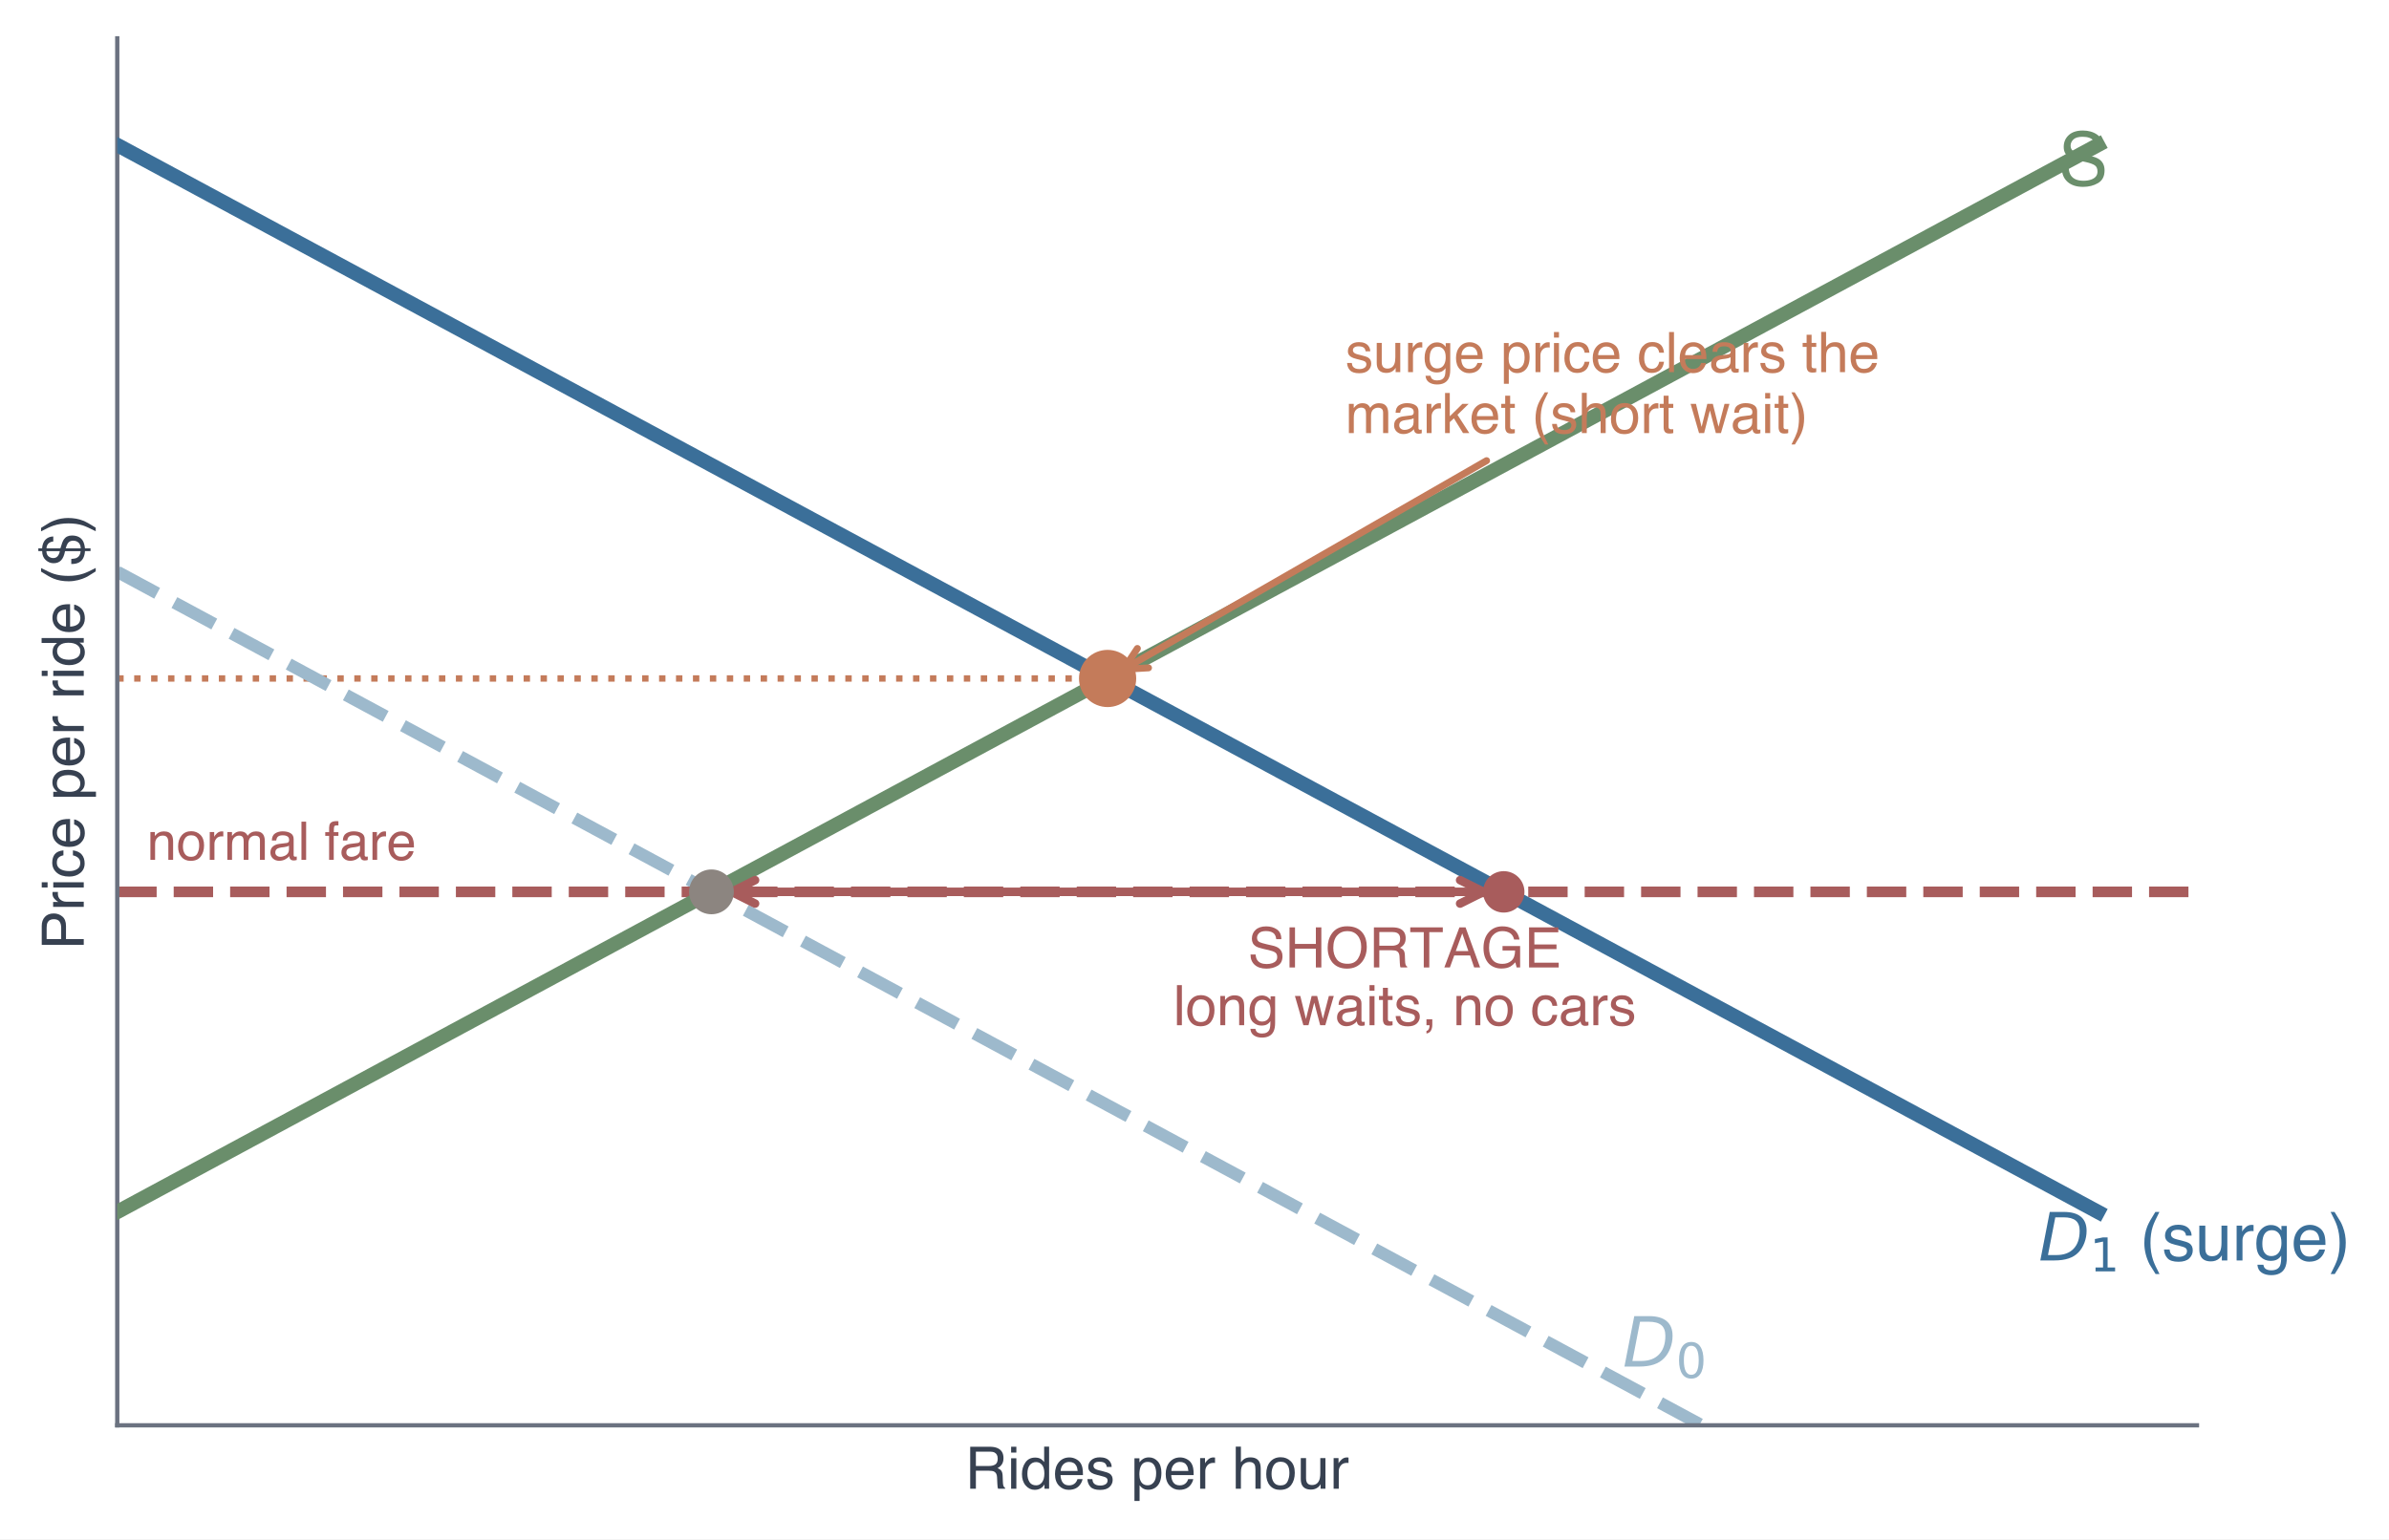
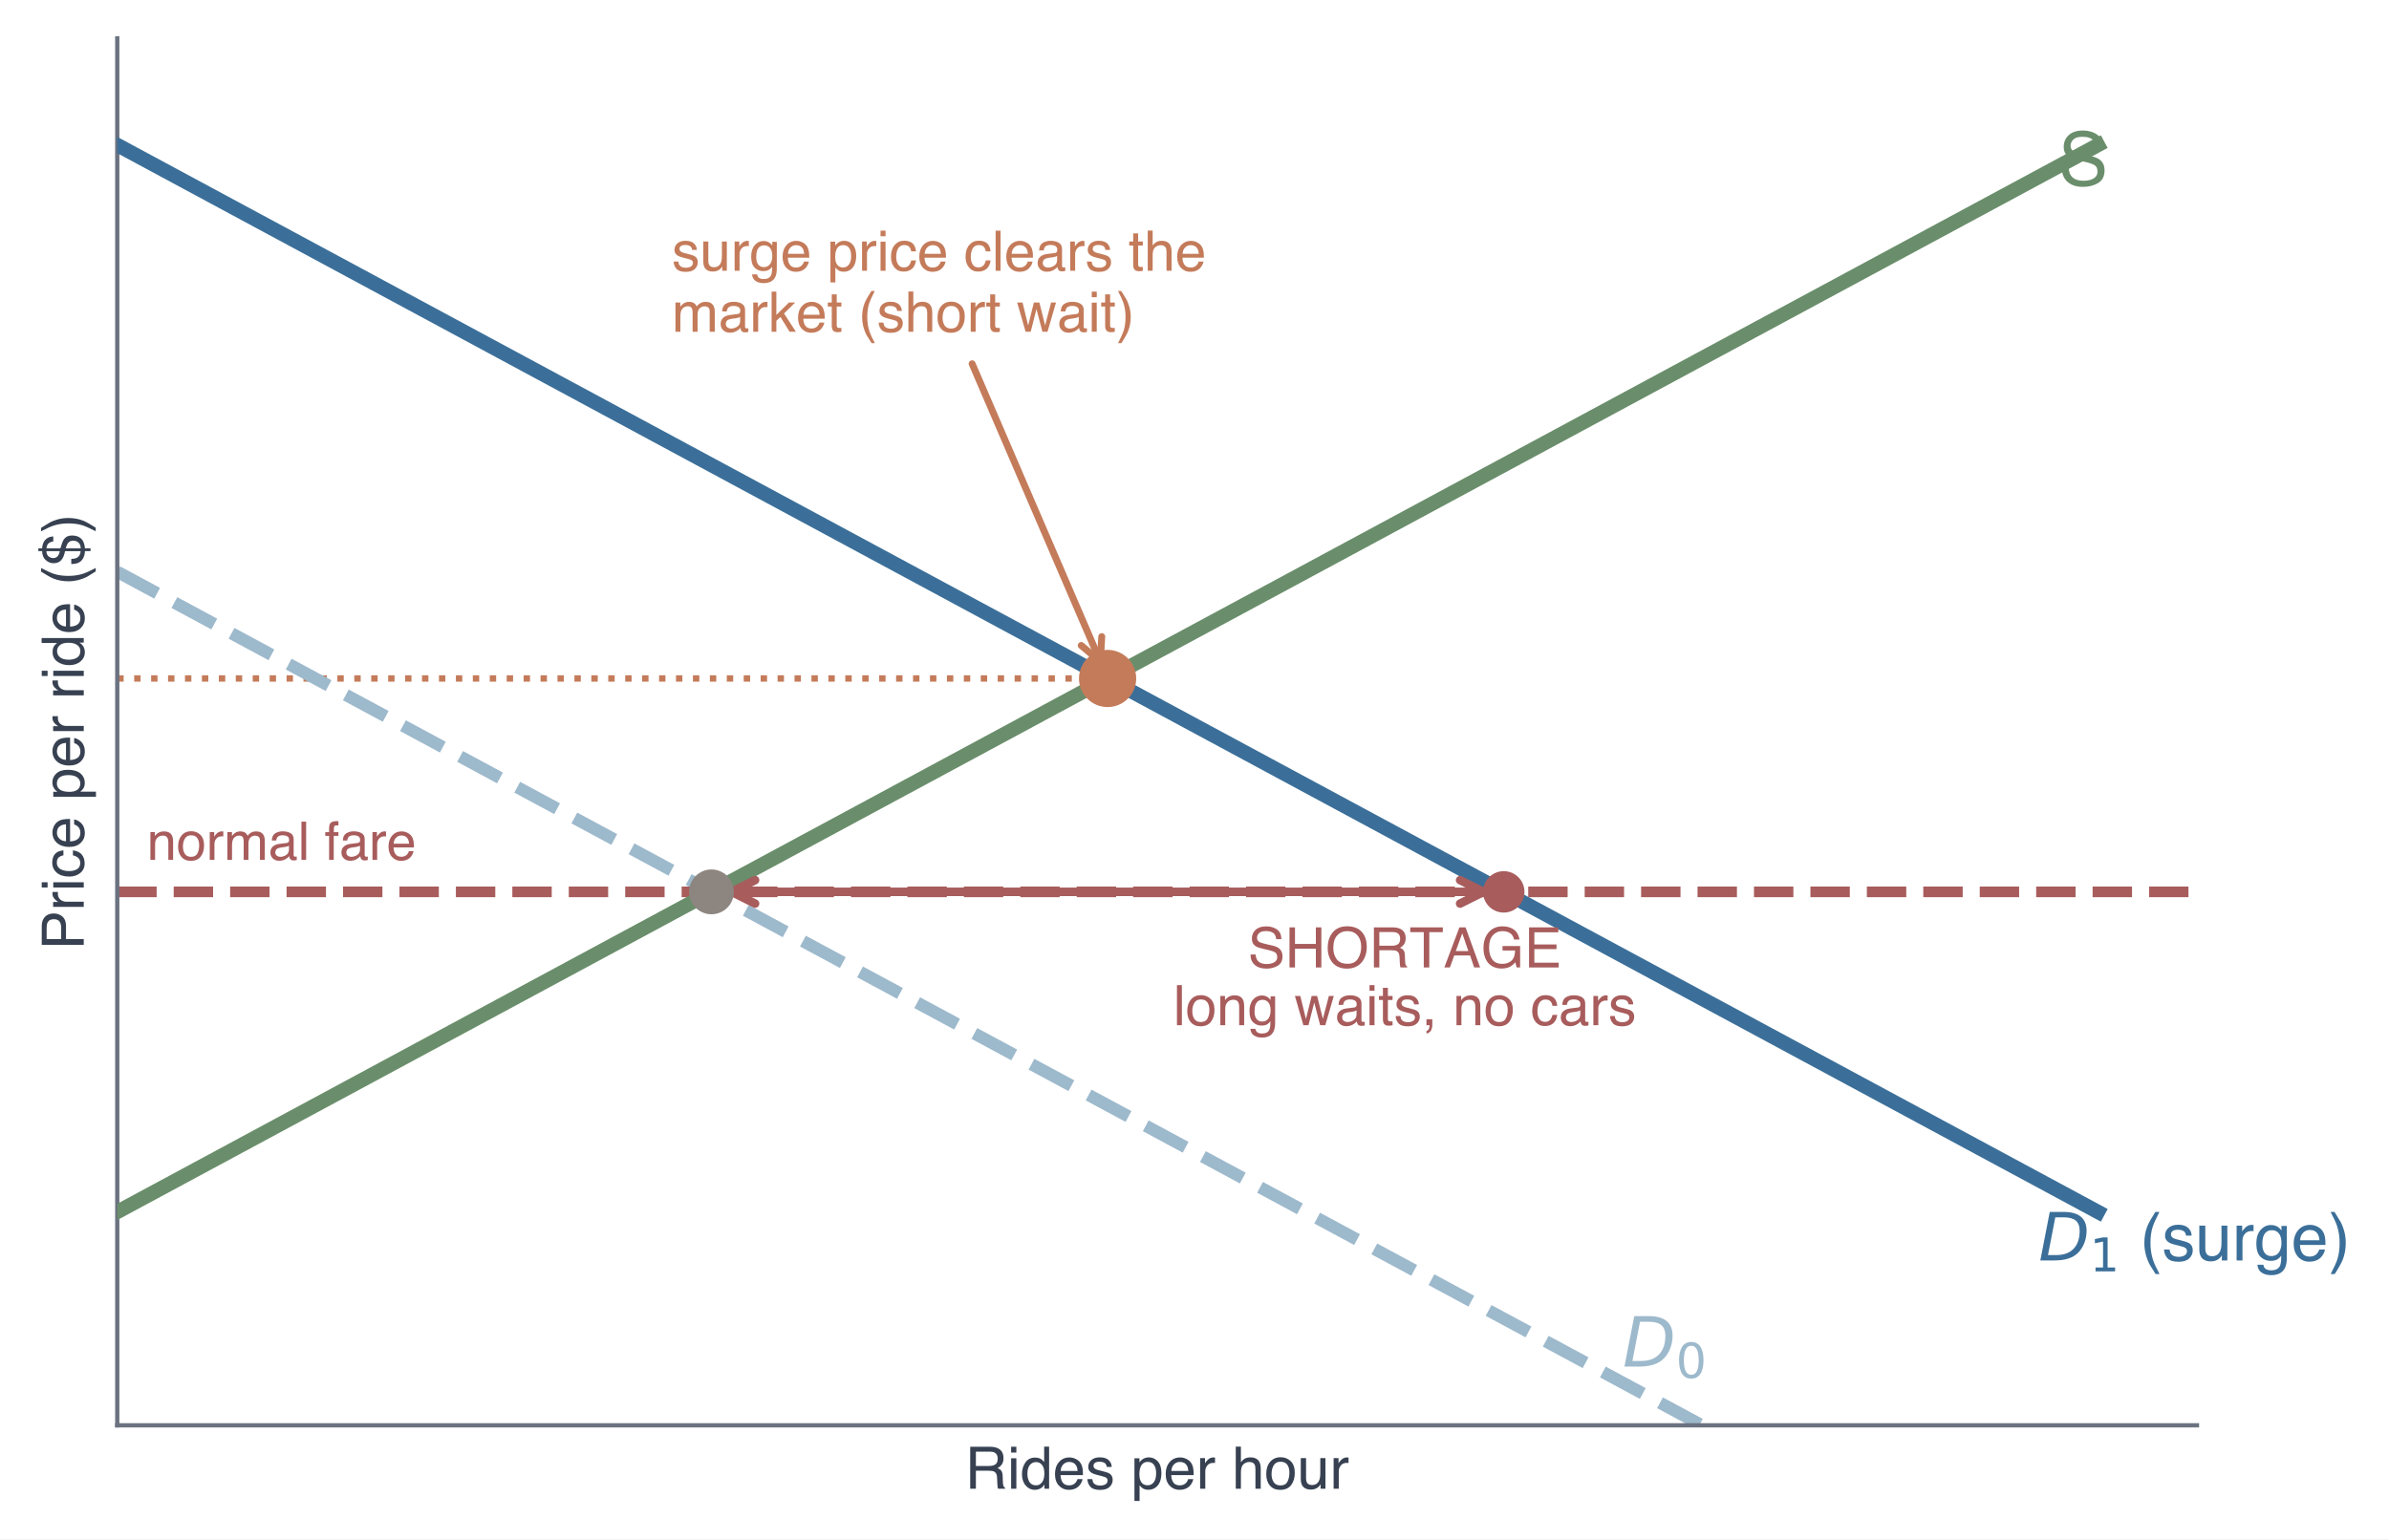
<svg xmlns="http://www.w3.org/2000/svg" xmlns:xlink="http://www.w3.org/1999/xlink" width="448.688pt" height="289.177pt" viewBox="0 0 448.688 289.177" version="1.1">
  <defs>
    <style type="text/css">*{stroke-linejoin: round; stroke-linecap: butt}</style>
  </defs>
  <g id="figure_1">
    <g id="patch_1">
      <path d="M 0 289.177  L 448.688 289.177  L 448.688 0  L 0 0  z " style="fill: #ffffff" />
    </g>
    <g id="axes_1">
      <g id="patch_2">
        <path d="M 22.023 267.768  L 412.623 267.768  L 412.623 7.2  L 22.023 7.2  z " style="fill: #ffffff" />
      </g>
      <g id="line2d_1">
-         <path d="M 22.023 127.462  L 208.023 127.462  " clip-path="url(#pc14288cc4a)" style="fill: none; stroke-dasharray: 1.2,1.98; stroke-dashoffset: 0; stroke: #c47b5a; stroke-width: 1.2" />
+         <path d="M 22.023 127.462  L 208.023 127.462  " clip-path="url(#p43b19ce371)" style="fill: none; stroke-dasharray: 1.2,1.98; stroke-dashoffset: 0; stroke: #c47b5a; stroke-width: 1.2" />
      </g>
      <g id="matplotlib.axis_1">
        <g id="text_1">
          <g style="fill: #374151" transform="translate(181.2507 279.6846) scale(0.11 -0.11)">
            <defs>
              <path id="Helvetica-52" d="M 2622 2488  Q 3059 2488 3314 2663  Q 3569 2838 3569 3294  Q 3569 3784 3213 3963  Q 3022 4056 2703 4056  L 1184 4056  L 1184 2488  L 2622 2488  z M 563 4591  L 2688 4591  Q 3213 4591 3553 4438  Q 4200 4144 4200 3353  Q 4200 2941 4029 2678  Q 3859 2416 3553 2256  Q 3822 2147 3958 1969  Q 4094 1791 4109 1391  L 4131 775  Q 4141 513 4175 384  Q 4231 166 4375 103  L 4375 0  L 3613 0  Q 3581 59 3562 153  Q 3544 247 3531 516  L 3494 1281  Q 3472 1731 3159 1884  Q 2981 1969 2600 1969  L 1184 1969  L 1184 0  L 563 0  L 563 4591  z " transform="scale(0.015625)" />
              <path id="Helvetica-69" d="M 413 3331  L 984 3331  L 984 0  L 413 0  L 413 3331  z M 413 4591  L 984 4591  L 984 3953  L 413 3953  L 413 4591  z " transform="scale(0.015625)" />
              <path id="Helvetica-64" d="M 769 1634  Q 769 1097 997 734  Q 1225 372 1728 372  Q 2119 372 2370 708  Q 2622 1044 2622 1672  Q 2622 2306 2362 2611  Q 2103 2916 1722 2916  Q 1297 2916 1033 2591  Q 769 2266 769 1634  z M 1616 3406  Q 2000 3406 2259 3244  Q 2409 3150 2600 2916  L 2600 4606  L 3141 4606  L 3141 0  L 2634 0  L 2634 466  Q 2438 156 2169 18  Q 1900 -119 1553 -119  Q 994 -119 584 351  Q 175 822 175 1603  Q 175 2334 548 2870  Q 922 3406 1616 3406  z " transform="scale(0.015625)" />
              <path id="Helvetica-65" d="M 1806 3422  Q 2163 3422 2497 3255  Q 2831 3088 3006 2822  Q 3175 2569 3231 2231  Q 3281 2000 3281 1494  L 828 1494  Q 844 984 1069 676  Q 1294 369 1766 369  Q 2206 369 2469 659  Q 2619 828 2681 1050  L 3234 1050  Q 3213 866 3089 639  Q 2966 413 2813 269  Q 2556 19 2178 -69  Q 1975 -119 1719 -119  Q 1094 -119 659 336  Q 225 791 225 1609  Q 225 2416 662 2919  Q 1100 3422 1806 3422  z M 2703 1941  Q 2669 2306 2544 2525  Q 2313 2931 1772 2931  Q 1384 2931 1121 2651  Q 859 2372 844 1941  L 2703 1941  z M 1753 3428  L 1753 3428  z " transform="scale(0.015625)" />
              <path id="Helvetica-73" d="M 747 1050  Q 772 769 888 619  Q 1100 347 1625 347  Q 1938 347 2175 483  Q 2413 619 2413 903  Q 2413 1119 2222 1231  Q 2100 1300 1741 1391  L 1294 1503  Q 866 1609 663 1741  Q 300 1969 300 2372  Q 300 2847 642 3140  Q 984 3434 1563 3434  Q 2319 3434 2653 2991  Q 2863 2709 2856 2384  L 2325 2384  Q 2309 2575 2191 2731  Q 1997 2953 1519 2953  Q 1200 2953 1036 2831  Q 872 2709 872 2509  Q 872 2291 1088 2159  Q 1213 2081 1456 2022  L 1828 1931  Q 2434 1784 2641 1647  Q 2969 1431 2969 969  Q 2969 522 2630 197  Q 2291 -128 1597 -128  Q 850 -128 539 211  Q 228 550 206 1050  L 747 1050  z M 1578 3428  L 1578 3428  z " transform="scale(0.015625)" />
              <path id="Helvetica-20" transform="scale(0.015625)" />
              <path id="Helvetica-70" d="M 1825 378  Q 2219 378 2480 708  Q 2741 1038 2741 1694  Q 2741 2094 2625 2381  Q 2406 2934 1825 2934  Q 1241 2934 1025 2350  Q 909 2038 909 1556  Q 909 1169 1025 897  Q 1244 378 1825 378  z M 369 3331  L 916 3331  L 916 2888  Q 1084 3116 1284 3241  Q 1569 3428 1953 3428  Q 2522 3428 2919 2992  Q 3316 2556 3316 1747  Q 3316 653 2744 184  Q 2381 -113 1900 -113  Q 1522 -113 1266 53  Q 1116 147 931 375  L 931 -1334  L 369 -1334  L 369 3331  z " transform="scale(0.015625)" />
              <path id="Helvetica-72" d="M 428 3347  L 963 3347  L 963 2769  Q 1028 2938 1284 3180  Q 1541 3422 1875 3422  Q 1891 3422 1928 3419  Q 1966 3416 2056 3406  L 2056 2813  Q 2006 2822 1964 2825  Q 1922 2828 1872 2828  Q 1447 2828 1219 2554  Q 991 2281 991 1925  L 991 0  L 428 0  L 428 3347  z " transform="scale(0.015625)" />
              <path id="Helvetica-68" d="M 413 4606  L 975 4606  L 975 2894  Q 1175 3147 1334 3250  Q 1606 3428 2013 3428  Q 2741 3428 3000 2919  Q 3141 2641 3141 2147  L 3141 0  L 2563 0  L 2563 2109  Q 2563 2478 2469 2650  Q 2316 2925 1894 2925  Q 1544 2925 1259 2684  Q 975 2444 975 1775  L 975 0  L 413 0  L 413 4606  z " transform="scale(0.015625)" />
              <path id="Helvetica-6f" d="M 1741 363  Q 2300 363 2508 786  Q 2716 1209 2716 1728  Q 2716 2197 2566 2491  Q 2328 2953 1747 2953  Q 1231 2953 997 2559  Q 763 2166 763 1609  Q 763 1075 997 719  Q 1231 363 1741 363  z M 1763 3444  Q 2409 3444 2856 3012  Q 3303 2581 3303 1744  Q 3303 934 2909 406  Q 2516 -122 1688 -122  Q 997 -122 590 345  Q 184 813 184 1600  Q 184 2444 612 2944  Q 1041 3444 1763 3444  z M 1744 3428  L 1744 3428  z " transform="scale(0.015625)" />
              <path id="Helvetica-75" d="M 975 3347  L 975 1125  Q 975 869 1056 706  Q 1206 406 1616 406  Q 2203 406 2416 931  Q 2531 1213 2531 1703  L 2531 3347  L 3094 3347  L 3094 0  L 2563 0  L 2569 494  Q 2459 303 2297 172  Q 1975 -91 1516 -91  Q 800 -91 541 388  Q 400 644 400 1072  L 400 3347  L 975 3347  z M 1747 3428  L 1747 3428  z " transform="scale(0.015625)" />
            </defs>
            <use xlink:href="#Helvetica-52" />
            <use xlink:href="#Helvetica-69" transform="translate(72.2168 0)" />
            <use xlink:href="#Helvetica-64" transform="translate(94.43359 0)" />
            <use xlink:href="#Helvetica-65" transform="translate(150.0488 0)" />
            <use xlink:href="#Helvetica-73" transform="translate(205.6641 0)" />
            <use xlink:href="#Helvetica-20" transform="translate(255.6641 0)" />
            <use xlink:href="#Helvetica-70" transform="translate(283.4473 0)" />
            <use xlink:href="#Helvetica-65" transform="translate(339.0625 0)" />
            <use xlink:href="#Helvetica-72" transform="translate(394.6777 0)" />
            <use xlink:href="#Helvetica-20" transform="translate(427.9785 0)" />
            <use xlink:href="#Helvetica-68" transform="translate(455.7617 0)" />
            <use xlink:href="#Helvetica-6f" transform="translate(511.377 0)" />
            <use xlink:href="#Helvetica-75" transform="translate(566.9922 0)" />
            <use xlink:href="#Helvetica-72" transform="translate(622.6074 0)" />
          </g>
        </g>
      </g>
      <g id="matplotlib.axis_2">
        <g id="text_2">
          <g style="fill: #374151" transform="translate(15.73016 178.4384) rotate(-90) scale(0.11 -0.11)">
            <defs>
              <path id="Helvetica-50" d="M 547 4591  L 2613 4591  Q 3225 4591 3600 4245  Q 3975 3900 3975 3275  Q 3975 2738 3640 2339  Q 3306 1941 2613 1941  L 1169 1941  L 1169 0  L 547 0  L 547 4591  z M 3347 3272  Q 3347 3778 2972 3959  Q 2766 4056 2406 4056  L 1169 4056  L 1169 2466  L 2406 2466  Q 2825 2466 3086 2644  Q 3347 2822 3347 3272  z " transform="scale(0.015625)" />
              <path id="Helvetica-63" d="M 1703 3444  Q 2269 3444 2623 3169  Q 2978 2894 3050 2222  L 2503 2222  Q 2453 2531 2275 2736  Q 2097 2941 1703 2941  Q 1166 2941 934 2416  Q 784 2075 784 1575  Q 784 1072 996 728  Q 1209 384 1666 384  Q 2016 384 2220 598  Q 2425 813 2503 1184  L 3050 1184  Q 2956 519 2581 211  Q 2206 -97 1622 -97  Q 966 -97 575 383  Q 184 863 184 1581  Q 184 2463 612 2953  Q 1041 3444 1703 3444  z M 1616 3428  L 1616 3428  z " transform="scale(0.015625)" />
              <path id="Helvetica-28" d="M 1894 4666  Q 1403 3713 1256 3263  Q 1034 2578 1034 1681  Q 1034 775 1288 25  Q 1444 -438 1903 -1306  L 1525 -1306  Q 1069 -594 959 -397  Q 850 -200 722 138  Q 547 600 478 1125  Q 444 1397 444 1644  Q 444 2569 734 3291  Q 919 3750 1503 4666  L 1894 4666  z " transform="scale(0.015625)" />
              <path id="Helvetica-24" d="M 1909 325  Q 2444 350 2647 716  Q 2753 903 2753 1150  Q 2753 1541 2466 1744  Q 2300 1863 1909 1969  L 1909 325  z M 850 3341  Q 850 3031 1054 2856  Q 1259 2681 1606 2613  L 1606 4081  Q 1197 4066 1023 3831  Q 850 3597 850 3341  z M 288 3303  Q 288 3778 636 4159  Q 984 4541 1613 4547  L 1613 4963  L 1909 4963  L 1909 4553  Q 2531 4509 2864 4186  Q 3197 3863 3213 3331  L 2666 3331  Q 2644 3569 2538 3741  Q 2341 4056 1909 4072  L 1909 2553  Q 2634 2350 2894 2172  Q 3316 1878 3316 1303  Q 3316 472 2775 122  Q 2475 -72 1909 -134  L 1909 -741  L 1613 -741  L 1613 -134  Q 703 -75 378 509  Q 200 825 200 1363  L 753 1363  Q 778 934 888 738  Q 1081 384 1606 341  L 1606 2044  Q 931 2172 609 2472  Q 288 2772 288 3303  z " transform="scale(0.015625)" />
              <path id="Helvetica-29" d="M 222 -1306  Q 719 -338 863 106  Q 1081 778 1081 1681  Q 1081 2584 828 3334  Q 672 3797 213 4666  L 591 4666  Q 1072 3897 1173 3717  Q 1275 3538 1394 3222  Q 1544 2831 1608 2450  Q 1672 2069 1672 1716  Q 1672 791 1378 66  Q 1194 -400 613 -1306  L 222 -1306  z " transform="scale(0.015625)" />
            </defs>
            <use xlink:href="#Helvetica-50" />
            <use xlink:href="#Helvetica-72" transform="translate(66.69922 0)" />
            <use xlink:href="#Helvetica-69" transform="translate(100 0)" />
            <use xlink:href="#Helvetica-63" transform="translate(122.2168 0)" />
            <use xlink:href="#Helvetica-65" transform="translate(172.2168 0)" />
            <use xlink:href="#Helvetica-20" transform="translate(227.832 0)" />
            <use xlink:href="#Helvetica-70" transform="translate(255.6152 0)" />
            <use xlink:href="#Helvetica-65" transform="translate(311.2305 0)" />
            <use xlink:href="#Helvetica-72" transform="translate(366.8457 0)" />
            <use xlink:href="#Helvetica-20" transform="translate(400.1465 0)" />
            <use xlink:href="#Helvetica-72" transform="translate(427.9297 0)" />
            <use xlink:href="#Helvetica-69" transform="translate(461.2305 0)" />
            <use xlink:href="#Helvetica-64" transform="translate(483.4473 0)" />
            <use xlink:href="#Helvetica-65" transform="translate(539.0625 0)" />
            <use xlink:href="#Helvetica-20" transform="translate(594.6777 0)" />
            <use xlink:href="#Helvetica-28" transform="translate(622.4609 0)" />
            <use xlink:href="#Helvetica-24" transform="translate(655.7617 0)" />
            <use xlink:href="#Helvetica-29" transform="translate(711.377 0)" />
          </g>
        </g>
      </g>
      <g id="line2d_2">
-         <path d="M 22.023 107.418  L 319.623 267.768  " clip-path="url(#pc14288cc4a)" style="fill: none; stroke-dasharray: 8.51,3.68; stroke-dashoffset: 0; stroke: #9db9cc; stroke-width: 2.3" />
+         <path d="M 22.023 107.418  L 319.623 267.768  " clip-path="url(#p43b19ce371)" style="fill: none; stroke-dasharray: 8.51,3.68; stroke-dashoffset: 0; stroke: #9db9cc; stroke-width: 2.3" />
      </g>
      <g id="line2d_3">
-         <path d="M 22.023 167.55  L 412.623 167.55  " clip-path="url(#pc14288cc4a)" style="fill: none; stroke-dasharray: 7.4,3.2; stroke-dashoffset: 0; stroke: #a85c5c; stroke-width: 2" />
+         <path d="M 22.023 167.55  L 412.623 167.55  " clip-path="url(#p43b19ce371)" style="fill: none; stroke-dasharray: 7.4,3.2; stroke-dashoffset: 0; stroke: #a85c5c; stroke-width: 2" />
      </g>
      <g id="patch_3">
        <path d="M 22.023 267.768  L 22.023 7.2  " style="fill: none; stroke: #6b7280; stroke-width: 0.8; stroke-linejoin: miter; stroke-linecap: square" />
      </g>
      <g id="patch_4">
        <path d="M 22.023 267.768  L 412.623 267.768  " style="fill: none; stroke: #6b7280; stroke-width: 0.8; stroke-linejoin: miter; stroke-linecap: square" />
      </g>
      <g id="line2d_4">
-         <path d="M 22.023 227.681  L 394.023 27.244  " clip-path="url(#pc14288cc4a)" style="fill: none; stroke: #6a8e6b; stroke-width: 2.7; stroke-linecap: square" />
+         <path d="M 22.023 227.681  L 394.023 27.244  " clip-path="url(#p43b19ce371)" style="fill: none; stroke: #6a8e6b; stroke-width: 2.7; stroke-linecap: square" />
      </g>
      <g id="line2d_5">
-         <path d="M 22.023 27.244  L 394.023 227.681  " clip-path="url(#pc14288cc4a)" style="fill: none; stroke: #3b6f99; stroke-width: 2.7; stroke-linecap: square" />
+         <path d="M 22.023 27.244  L 394.023 227.681  " clip-path="url(#p43b19ce371)" style="fill: none; stroke: #3b6f99; stroke-width: 2.7; stroke-linecap: square" />
      </g>
      <g id="text_3">
        <g style="fill: #6a8e6b" transform="translate(386.583 34.81477) scale(0.14 -0.14)">
          <defs>
            <path id="Helvetica-53" d="M 894 1481  Q 916 1091 1078 847  Q 1388 391 2169 391  Q 2519 391 2806 491  Q 3363 684 3363 1184  Q 3363 1559 3128 1719  Q 2891 1875 2384 1991  L 1763 2131  Q 1153 2269 900 2434  Q 463 2722 463 3294  Q 463 3913 891 4309  Q 1319 4706 2103 4706  Q 2825 4706 3329 4357  Q 3834 4009 3834 3244  L 3250 3244  Q 3203 3613 3050 3809  Q 2766 4169 2084 4169  Q 1534 4169 1293 3937  Q 1053 3706 1053 3400  Q 1053 3063 1334 2906  Q 1519 2806 2169 2656  L 2813 2509  Q 3278 2403 3531 2219  Q 3969 1897 3969 1284  Q 3969 522 3414 194  Q 2859 -134 2125 -134  Q 1269 -134 784 303  Q 300 738 309 1481  L 894 1481  z M 2150 4716  L 2150 4716  z " transform="scale(0.015625)" />
          </defs>
          <use xlink:href="#Helvetica-53" />
        </g>
      </g>
      <g id="text_4">
        <g style="fill: #9db9cc" transform="translate(304.743 256.744) scale(0.13 -0.13)">
          <defs>
            <path id="DejaVuSans-Oblique-44" d="M 1081 4666  L 2438 4666  Q 3519 4666 4070 4208  Q 4622 3750 4622 2847  Q 4622 2250 4412 1698  Q 4203 1147 3834 769  Q 3463 381 2891 190  Q 2319 0 1538 0  L 172 0  L 1081 4666  z M 1613 4147  L 909 519  L 1734 519  Q 2794 519 3375 1128  Q 3956 1738 3956 2847  Q 3956 3519 3581 3833  Q 3206 4147 2406 4147  L 1613 4147  z " transform="scale(0.015625)" />
            <path id="DejaVuSans-30" d="M 2034 4250  Q 1547 4250 1301 3770  Q 1056 3291 1056 2328  Q 1056 1369 1301 889  Q 1547 409 2034 409  Q 2525 409 2770 889  Q 3016 1369 3016 2328  Q 3016 3291 2770 3770  Q 2525 4250 2034 4250  z M 2034 4750  Q 2819 4750 3233 4129  Q 3647 3509 3647 2328  Q 3647 1150 3233 529  Q 2819 -91 2034 -91  Q 1250 -91 836 529  Q 422 1150 422 2328  Q 422 3509 836 4129  Q 1250 4750 2034 4750  z " transform="scale(0.015625)" />
          </defs>
          <use xlink:href="#DejaVuSans-Oblique-44" transform="translate(0 0.09375)" />
          <use xlink:href="#DejaVuSans-30" transform="translate(77.00195 -16.3125) scale(0.7)" />
        </g>
      </g>
      <g id="text_5">
        <g style="fill: #3b6f99" transform="translate(382.863 236.8056) scale(0.125 -0.125)">
          <defs>
            <path id="DejaVuSans-31" d="M 794 531  L 1825 531  L 1825 4091  L 703 3866  L 703 4441  L 1819 4666  L 2450 4666  L 2450 531  L 3481 531  L 3481 0  L 794 0  L 794 531  z " transform="scale(0.015625)" />
            <path id="Helvetica-67" d="M 1594 3406  Q 1988 3406 2281 3213  Q 2441 3103 2606 2894  L 2606 3316  L 3125 3316  L 3125 272  Q 3125 -366 2938 -734  Q 2588 -1416 1616 -1416  Q 1075 -1416 706 -1173  Q 338 -931 294 -416  L 866 -416  Q 906 -641 1028 -763  Q 1219 -950 1628 -950  Q 2275 -950 2475 -494  Q 2594 -225 2584 466  Q 2416 209 2178 84  Q 1941 -41 1550 -41  Q 1006 -41 598 345  Q 191 731 191 1622  Q 191 2463 602 2934  Q 1013 3406 1594 3406  z M 2606 1688  Q 2606 2309 2350 2609  Q 2094 2909 1697 2909  Q 1103 2909 884 2353  Q 769 2056 769 1575  Q 769 1009 998 714  Q 1228 419 1616 419  Q 2222 419 2469 966  Q 2606 1275 2606 1688  z M 1659 3428  L 1659 3428  z " transform="scale(0.015625)" />
          </defs>
          <use xlink:href="#DejaVuSans-Oblique-44" transform="translate(0 0.09375)" />
          <use xlink:href="#DejaVuSans-31" transform="translate(77.00195 -16.3125) scale(0.7)" />
          <use xlink:href="#Helvetica-20" transform="translate(124.2725 0.09375)" />
          <use xlink:href="#Helvetica-28" transform="translate(152.0557 0.09375)" />
          <use xlink:href="#Helvetica-73" transform="translate(185.3564 0.09375)" />
          <use xlink:href="#Helvetica-75" transform="translate(235.3564 0.09375)" />
          <use xlink:href="#Helvetica-72" transform="translate(290.9717 0.09375)" />
          <use xlink:href="#Helvetica-67" transform="translate(324.2725 0.09375)" />
          <use xlink:href="#Helvetica-65" transform="translate(379.8877 0.09375)" />
          <use xlink:href="#Helvetica-29" transform="translate(435.5029 0.09375)" />
        </g>
      </g>
      <g id="patch_5">
-         <path d="M 279.201 86.545  Q 244.48 106.505 211.019 125.74  " style="fill: none; stroke: #c47b5a; stroke-width: 1.3; stroke-linecap: round" />
-         <path d="M 215.706 125.468  L 211.019 125.74  L 213.613 121.826  " style="fill: none; stroke: #c47b5a; stroke-width: 1.3; stroke-linecap: round" />
+         <path d="M 182.582 68.345  Q 194.907 96.985 206.658 124.29  " style="fill: none; stroke: #c47b5a; stroke-width: 1.3; stroke-linecap: round" />
+         <path d="M 206.927 119.602  L 206.658 124.29  L 203.069 121.263  " style="fill: none; stroke: #c47b5a; stroke-width: 1.3; stroke-linecap: round" />
      </g>
      <g id="text_6">
-         <g style="fill: #c47b5a" transform="translate(252.663 69.90747) scale(0.105 -0.105)">
+         <g style="fill: #c47b5a" transform="translate(126.183 50.86597) scale(0.105 -0.105)">
          <defs>
            <path id="Helvetica-6c" d="M 428 4591  L 991 4591  L 991 0  L 428 0  L 428 4591  z " transform="scale(0.015625)" />
            <path id="Helvetica-61" d="M 844 891  Q 844 647 1022 506  Q 1200 366 1444 366  Q 1741 366 2019 503  Q 2488 731 2488 1250  L 2488 1703  Q 2384 1638 2221 1594  Q 2059 1550 1903 1531  L 1563 1488  Q 1256 1447 1103 1359  Q 844 1213 844 891  z M 2206 2028  Q 2400 2053 2466 2191  Q 2503 2266 2503 2406  Q 2503 2694 2298 2823  Q 2094 2953 1713 2953  Q 1272 2953 1088 2716  Q 984 2584 953 2325  L 428 2325  Q 444 2944 830 3186  Q 1216 3428 1725 3428  Q 2316 3428 2684 3203  Q 3050 2978 3050 2503  L 3050 575  Q 3050 488 3086 434  Q 3122 381 3238 381  Q 3275 381 3322 386  Q 3369 391 3422 400  L 3422 -16  Q 3291 -53 3222 -62  Q 3153 -72 3034 -72  Q 2744 -72 2613 134  Q 2544 244 2516 444  Q 2344 219 2022 53  Q 1700 -113 1313 -113  Q 847 -113 551 170  Q 256 453 256 878  Q 256 1344 547 1600  Q 838 1856 1309 1916  L 2206 2028  z M 1741 3428  L 1741 3428  z " transform="scale(0.015625)" />
            <path id="Helvetica-74" d="M 525 4281  L 1094 4281  L 1094 3347  L 1628 3347  L 1628 2888  L 1094 2888  L 1094 703  Q 1094 528 1213 469  Q 1278 434 1431 434  Q 1472 434 1519 436  Q 1566 438 1628 444  L 1628 0  Q 1531 -28 1426 -40  Q 1322 -53 1200 -53  Q 806 -53 665 148  Q 525 350 525 672  L 525 2888  L 72 2888  L 72 3347  L 525 3347  L 525 4281  z " transform="scale(0.015625)" />
          </defs>
          <use xlink:href="#Helvetica-73" />
          <use xlink:href="#Helvetica-75" transform="translate(50 0)" />
          <use xlink:href="#Helvetica-72" transform="translate(105.6152 0)" />
          <use xlink:href="#Helvetica-67" transform="translate(138.916 0)" />
          <use xlink:href="#Helvetica-65" transform="translate(194.5312 0)" />
          <use xlink:href="#Helvetica-20" transform="translate(250.1465 0)" />
          <use xlink:href="#Helvetica-70" transform="translate(277.9297 0)" />
          <use xlink:href="#Helvetica-72" transform="translate(333.5449 0)" />
          <use xlink:href="#Helvetica-69" transform="translate(366.8457 0)" />
          <use xlink:href="#Helvetica-63" transform="translate(389.0625 0)" />
          <use xlink:href="#Helvetica-65" transform="translate(439.0625 0)" />
          <use xlink:href="#Helvetica-20" transform="translate(494.6777 0)" />
          <use xlink:href="#Helvetica-63" transform="translate(522.4609 0)" />
          <use xlink:href="#Helvetica-6c" transform="translate(572.4609 0)" />
          <use xlink:href="#Helvetica-65" transform="translate(594.6777 0)" />
          <use xlink:href="#Helvetica-61" transform="translate(650.293 0)" />
          <use xlink:href="#Helvetica-72" transform="translate(705.9082 0)" />
          <use xlink:href="#Helvetica-73" transform="translate(739.209 0)" />
          <use xlink:href="#Helvetica-20" transform="translate(789.209 0)" />
          <use xlink:href="#Helvetica-74" transform="translate(816.9922 0)" />
          <use xlink:href="#Helvetica-68" transform="translate(844.7754 0)" />
          <use xlink:href="#Helvetica-65" transform="translate(900.3906 0)" />
        </g>
-         <g style="fill: #c47b5a" transform="translate(252.663 81.36166) scale(0.105 -0.105)">
+         <g style="fill: #c47b5a" transform="translate(126.183 62.32015) scale(0.105 -0.105)">
          <defs>
            <path id="Helvetica-6d" d="M 413 3347  L 969 3347  L 969 2872  Q 1169 3119 1331 3231  Q 1609 3422 1963 3422  Q 2363 3422 2606 3225  Q 2744 3113 2856 2894  Q 3044 3163 3297 3292  Q 3550 3422 3866 3422  Q 4541 3422 4784 2934  Q 4916 2672 4916 2228  L 4916 0  L 4331 0  L 4331 2325  Q 4331 2659 4164 2784  Q 3997 2909 3756 2909  Q 3425 2909 3186 2687  Q 2947 2466 2947 1947  L 2947 0  L 2375 0  L 2375 2184  Q 2375 2525 2294 2681  Q 2166 2916 1816 2916  Q 1497 2916 1236 2669  Q 975 2422 975 1775  L 975 0  L 413 0  L 413 3347  z " transform="scale(0.015625)" />
            <path id="Helvetica-6b" d="M 400 4591  L 941 4591  L 941 1925  L 2384 3347  L 3103 3347  L 1822 2094  L 3175 0  L 2456 0  L 1413 1688  L 941 1256  L 941 0  L 400 0  L 400 4591  z " transform="scale(0.015625)" />
            <path id="Helvetica-77" d="M 672 3347  L 1316 709  L 1969 3347  L 2600 3347  L 3256 725  L 3941 3347  L 4503 3347  L 3531 0  L 2947 0  L 2266 2591  L 1606 0  L 1022 0  L 56 3347  L 672 3347  z " transform="scale(0.015625)" />
          </defs>
          <use xlink:href="#Helvetica-6d" />
          <use xlink:href="#Helvetica-61" transform="translate(83.30078 0)" />
          <use xlink:href="#Helvetica-72" transform="translate(138.916 0)" />
          <use xlink:href="#Helvetica-6b" transform="translate(172.2168 0)" />
          <use xlink:href="#Helvetica-65" transform="translate(222.2168 0)" />
          <use xlink:href="#Helvetica-74" transform="translate(277.832 0)" />
          <use xlink:href="#Helvetica-20" transform="translate(305.6152 0)" />
          <use xlink:href="#Helvetica-28" transform="translate(333.3984 0)" />
          <use xlink:href="#Helvetica-73" transform="translate(366.6992 0)" />
          <use xlink:href="#Helvetica-68" transform="translate(416.6992 0)" />
          <use xlink:href="#Helvetica-6f" transform="translate(472.3145 0)" />
          <use xlink:href="#Helvetica-72" transform="translate(527.9297 0)" />
          <use xlink:href="#Helvetica-74" transform="translate(561.2305 0)" />
          <use xlink:href="#Helvetica-20" transform="translate(589.0137 0)" />
          <use xlink:href="#Helvetica-77" transform="translate(616.7969 0)" />
          <use xlink:href="#Helvetica-61" transform="translate(689.0137 0)" />
          <use xlink:href="#Helvetica-69" transform="translate(744.6289 0)" />
          <use xlink:href="#Helvetica-74" transform="translate(766.8457 0)" />
          <use xlink:href="#Helvetica-29" transform="translate(794.6289 0)" />
        </g>
      </g>
      <g id="text_7">
        <g style="fill: #a85c5c" transform="translate(27.60297 161.5364) scale(0.1 -0.1)">
          <defs>
            <path id="Helvetica-6e" d="M 413 3347  L 947 3347  L 947 2872  Q 1184 3166 1450 3294  Q 1716 3422 2041 3422  Q 2753 3422 3003 2925  Q 3141 2653 3141 2147  L 3141 0  L 2569 0  L 2569 2109  Q 2569 2416 2478 2603  Q 2328 2916 1934 2916  Q 1734 2916 1606 2875  Q 1375 2806 1200 2600  Q 1059 2434 1017 2257  Q 975 2081 975 1753  L 975 0  L 413 0  L 413 3347  z M 1734 3428  L 1734 3428  z " transform="scale(0.015625)" />
            <path id="Helvetica-66" d="M 553 3856  Q 566 4206 675 4369  Q 872 4656 1434 4656  Q 1488 4656 1544 4653  Q 1600 4650 1672 4644  L 1672 4131  Q 1584 4138 1545 4139  Q 1506 4141 1472 4141  Q 1216 4141 1166 4008  Q 1116 3875 1116 3331  L 1672 3331  L 1672 2888  L 1109 2888  L 1109 0  L 553 0  L 553 2888  L 88 2888  L 88 3331  L 553 3331  L 553 3856  z " transform="scale(0.015625)" />
          </defs>
          <use xlink:href="#Helvetica-6e" />
          <use xlink:href="#Helvetica-6f" transform="translate(55.61523 0)" />
          <use xlink:href="#Helvetica-72" transform="translate(111.2305 0)" />
          <use xlink:href="#Helvetica-6d" transform="translate(144.5312 0)" />
          <use xlink:href="#Helvetica-61" transform="translate(227.832 0)" />
          <use xlink:href="#Helvetica-6c" transform="translate(283.4473 0)" />
          <use xlink:href="#Helvetica-20" transform="translate(305.6641 0)" />
          <use xlink:href="#Helvetica-66" transform="translate(333.4473 0)" />
          <use xlink:href="#Helvetica-61" transform="translate(361.2305 0)" />
          <use xlink:href="#Helvetica-72" transform="translate(416.8457 0)" />
          <use xlink:href="#Helvetica-65" transform="translate(450.1465 0)" />
        </g>
      </g>
      <g id="patch_6">
        <path d="M 137.414 167.55  Q 208.023 167.55 278.632 167.55  " style="fill: none; stroke: #a85c5c; stroke-width: 1.6; stroke-linecap: round" />
        <path d="M 141.814 169.75  L 137.414 167.55  L 141.814 165.35  " style="fill: none; stroke: #a85c5c; stroke-width: 1.6; stroke-linecap: round" />
        <path d="M 274.232 165.35  L 278.632 167.55  L 274.232 169.75  " style="fill: none; stroke: #a85c5c; stroke-width: 1.6; stroke-linecap: round" />
      </g>
      <g id="text_8">
        <g style="fill: #a85c5c" transform="translate(234.3606 181.7536) scale(0.105 -0.105)">
          <defs>
            <path id="Helvetica-48" d="M 503 4591  L 1131 4591  L 1131 2694  L 3519 2694  L 3519 4591  L 4147 4591  L 4147 0  L 3519 0  L 3519 2147  L 1131 2147  L 1131 0  L 503 0  L 503 4591  z " transform="scale(0.015625)" />
            <path id="Helvetica-4f" d="M 2469 4716  Q 3684 4716 4269 3934  Q 4725 3325 4725 2375  Q 4725 1347 4203 666  Q 3591 -134 2456 -134  Q 1397 -134 791 566  Q 250 1241 250 2272  Q 250 3203 713 3866  Q 1306 4716 2469 4716  z M 2531 422  Q 3353 422 3720 1011  Q 4088 1600 4088 2366  Q 4088 3175 3664 3669  Q 3241 4163 2506 4163  Q 1794 4163 1344 3673  Q 894 3184 894 2231  Q 894 1469 1280 945  Q 1666 422 2531 422  z M 2488 4716  L 2488 4716  z " transform="scale(0.015625)" />
            <path id="Helvetica-54" d="M 3828 4591  L 3828 4044  L 2281 4044  L 2281 0  L 1650 0  L 1650 4044  L 103 4044  L 103 4591  L 3828 4591  z " transform="scale(0.015625)" />
            <path id="Helvetica-41" d="M 2844 1881  L 2147 3909  L 1406 1881  L 2844 1881  z M 1822 4591  L 2525 4591  L 4191 0  L 3509 0  L 3044 1375  L 1228 1375  L 731 0  L 94 0  L 1822 4591  z " transform="scale(0.015625)" />
            <path id="Helvetica-47" d="M 2472 4709  Q 3119 4709 3591 4459  Q 4275 4100 4428 3200  L 3813 3200  Q 3700 3703 3347 3933  Q 2994 4163 2456 4163  Q 1819 4163 1383 3684  Q 947 3206 947 2259  Q 947 1441 1306 927  Q 1666 413 2478 413  Q 3100 413 3508 773  Q 3916 1134 3925 1941  L 2488 1941  L 2488 2456  L 4503 2456  L 4503 0  L 4103 0  L 3953 591  Q 3638 244 3394 109  Q 2984 -122 2353 -122  Q 1538 -122 950 406  Q 309 1069 309 2225  Q 309 3378 934 4059  Q 1528 4709 2472 4709  z M 2369 4716  L 2369 4716  z " transform="scale(0.015625)" />
            <path id="Helvetica-45" d="M 547 4591  L 3894 4591  L 3894 4028  L 1153 4028  L 1153 2634  L 3688 2634  L 3688 2103  L 1153 2103  L 1153 547  L 3941 547  L 3941 0  L 547 0  L 547 4591  z M 2244 4591  L 2244 4591  z " transform="scale(0.015625)" />
          </defs>
          <use xlink:href="#Helvetica-53" />
          <use xlink:href="#Helvetica-48" transform="translate(66.69922 0)" />
          <use xlink:href="#Helvetica-4f" transform="translate(138.916 0)" />
          <use xlink:href="#Helvetica-52" transform="translate(216.6992 0)" />
          <use xlink:href="#Helvetica-54" transform="translate(288.916 0)" />
          <use xlink:href="#Helvetica-41" transform="translate(350 0)" />
          <use xlink:href="#Helvetica-47" transform="translate(416.6992 0)" />
          <use xlink:href="#Helvetica-45" transform="translate(494.4824 0)" />
        </g>
        <g style="fill: #a85c5c" transform="translate(220.3464 192.6042) scale(0.105 -0.105)">
          <defs>
            <path id="Helvetica-2c" d="M 531 -653  Q 747 -616 834 -350  Q 881 -209 881 -78  Q 881 -56 879 -39  Q 878 -22 872 0  L 531 0  L 531 681  L 1200 681  L 1200 50  Q 1200 -322 1050 -603  Q 900 -884 531 -950  L 531 -653  z " transform="scale(0.015625)" />
          </defs>
          <use xlink:href="#Helvetica-6c" />
          <use xlink:href="#Helvetica-6f" transform="translate(22.2168 0)" />
          <use xlink:href="#Helvetica-6e" transform="translate(77.83203 0)" />
          <use xlink:href="#Helvetica-67" transform="translate(133.4473 0)" />
          <use xlink:href="#Helvetica-20" transform="translate(189.0625 0)" />
          <use xlink:href="#Helvetica-77" transform="translate(216.8457 0)" />
          <use xlink:href="#Helvetica-61" transform="translate(289.0625 0)" />
          <use xlink:href="#Helvetica-69" transform="translate(344.6777 0)" />
          <use xlink:href="#Helvetica-74" transform="translate(366.8945 0)" />
          <use xlink:href="#Helvetica-73" transform="translate(394.6777 0)" />
          <use xlink:href="#Helvetica-2c" transform="translate(444.6777 0)" />
          <use xlink:href="#Helvetica-20" transform="translate(472.4609 0)" />
          <use xlink:href="#Helvetica-6e" transform="translate(500.2441 0)" />
          <use xlink:href="#Helvetica-6f" transform="translate(555.8594 0)" />
          <use xlink:href="#Helvetica-20" transform="translate(611.4746 0)" />
          <use xlink:href="#Helvetica-63" transform="translate(639.2578 0)" />
          <use xlink:href="#Helvetica-61" transform="translate(689.2578 0)" />
          <use xlink:href="#Helvetica-72" transform="translate(744.873 0)" />
          <use xlink:href="#Helvetica-73" transform="translate(778.1738 0)" />
        </g>
      </g>
      <g id="PathCollection_1">
        <defs>
-           <path id="m9c25e927d2" d="M 0 3.708  C 0.983 3.708 1.927 3.317 2.622 2.622  C 3.317 1.927 3.708 0.983 3.708 0  C 3.708 -0.983 3.317 -1.927 2.622 -2.622  C 1.927 -3.317 0.983 -3.708 0 -3.708  C -0.983 -3.708 -1.927 -3.317 -2.622 -2.622  C -3.317 -1.927 -3.708 -0.983 -3.708 0  C -3.708 0.983 -3.317 1.927 -2.622 2.622  C -1.927 3.317 -0.983 3.708 0 3.708  z " style="stroke: #8c8580" />
+           <path id="me24b97514b" d="M 0 3.708  C 0.983 3.708 1.927 3.317 2.622 2.622  C 3.317 1.927 3.708 0.983 3.708 0  C 3.708 -0.983 3.317 -1.927 2.622 -2.622  C 1.927 -3.317 0.983 -3.708 0 -3.708  C -0.983 -3.708 -1.927 -3.317 -2.622 -2.622  C -3.317 -1.927 -3.708 -0.983 -3.708 0  C -3.708 0.983 -3.317 1.927 -2.622 2.622  C -1.927 3.317 -0.983 3.708 0 3.708  z " style="stroke: #8c8580" />
        </defs>
-         <g clip-path="url(#pc14288cc4a)">
-           <use xlink:href="#m9c25e927d2" x="133.623" y="167.55" style="fill: #8c8580; stroke: #8c8580" />
+         <g clip-path="url(#p43b19ce371)">
+           <use xlink:href="#me24b97514b" x="133.623" y="167.55" style="fill: #8c8580; stroke: #8c8580" />
        </g>
      </g>
      <g id="PathCollection_2">
        <defs>
-           <path id="md1d90faab0" d="M 0 4.873  C 1.292 4.873 2.532 4.36 3.446 3.446  C 4.36 2.532 4.873 1.292 4.873 0  C 4.873 -1.292 4.36 -2.532 3.446 -3.446  C 2.532 -4.36 1.292 -4.873 0 -4.873  C -1.292 -4.873 -2.532 -4.36 -3.446 -3.446  C -4.36 -2.532 -4.873 -1.292 -4.873 0  C -4.873 1.292 -4.36 2.532 -3.446 3.446  C -2.532 4.36 -1.292 4.873 0 4.873  z " style="stroke: #c47b5a" />
+           <path id="me26064def1" d="M 0 4.873  C 1.292 4.873 2.532 4.36 3.446 3.446  C 4.36 2.532 4.873 1.292 4.873 0  C 4.873 -1.292 4.36 -2.532 3.446 -3.446  C 2.532 -4.36 1.292 -4.873 0 -4.873  C -1.292 -4.873 -2.532 -4.36 -3.446 -3.446  C -4.36 -2.532 -4.873 -1.292 -4.873 0  C -4.873 1.292 -4.36 2.532 -3.446 3.446  C -2.532 4.36 -1.292 4.873 0 4.873  z " style="stroke: #c47b5a" />
        </defs>
-         <g clip-path="url(#pc14288cc4a)">
-           <use xlink:href="#md1d90faab0" x="208.023" y="127.462" style="fill: #c47b5a; stroke: #c47b5a" />
+         <g clip-path="url(#p43b19ce371)">
+           <use xlink:href="#me26064def1" x="208.023" y="127.462" style="fill: #c47b5a; stroke: #c47b5a" />
        </g>
      </g>
      <g id="PathCollection_3">
        <defs>
-           <path id="mcd8abc74ff" d="M 0 3.391  C 0.899 3.391 1.762 3.034 2.398 2.398  C 3.034 1.762 3.391 0.899 3.391 0  C 3.391 -0.899 3.034 -1.762 2.398 -2.398  C 1.762 -3.034 0.899 -3.391 0 -3.391  C -0.899 -3.391 -1.762 -3.034 -2.398 -2.398  C -3.034 -1.762 -3.391 -0.899 -3.391 0  C -3.391 0.899 -3.034 1.762 -2.398 2.398  C -1.762 3.034 -0.899 3.391 0 3.391  z " style="stroke: #a85c5c" />
+           <path id="mfd94d2666f" d="M 0 3.391  C 0.899 3.391 1.762 3.034 2.398 2.398  C 3.034 1.762 3.391 0.899 3.391 0  C 3.391 -0.899 3.034 -1.762 2.398 -2.398  C 1.762 -3.034 0.899 -3.391 0 -3.391  C -0.899 -3.391 -1.762 -3.034 -2.398 -2.398  C -3.034 -1.762 -3.391 -0.899 -3.391 0  C -3.391 0.899 -3.034 1.762 -2.398 2.398  C -1.762 3.034 -0.899 3.391 0 3.391  z " style="stroke: #a85c5c" />
        </defs>
-         <g clip-path="url(#pc14288cc4a)">
-           <use xlink:href="#mcd8abc74ff" x="282.423" y="167.55" style="fill: #a85c5c; stroke: #a85c5c" />
+         <g clip-path="url(#p43b19ce371)">
+           <use xlink:href="#mfd94d2666f" x="282.423" y="167.55" style="fill: #a85c5c; stroke: #a85c5c" />
        </g>
      </g>
    </g>
  </g>
  <defs>
-     <clipPath id="pc14288cc4a">
+     <clipPath id="p43b19ce371">
      <rect x="22.023" y="7.2" width="390.6" height="260.568" />
    </clipPath>
  </defs>
</svg>
